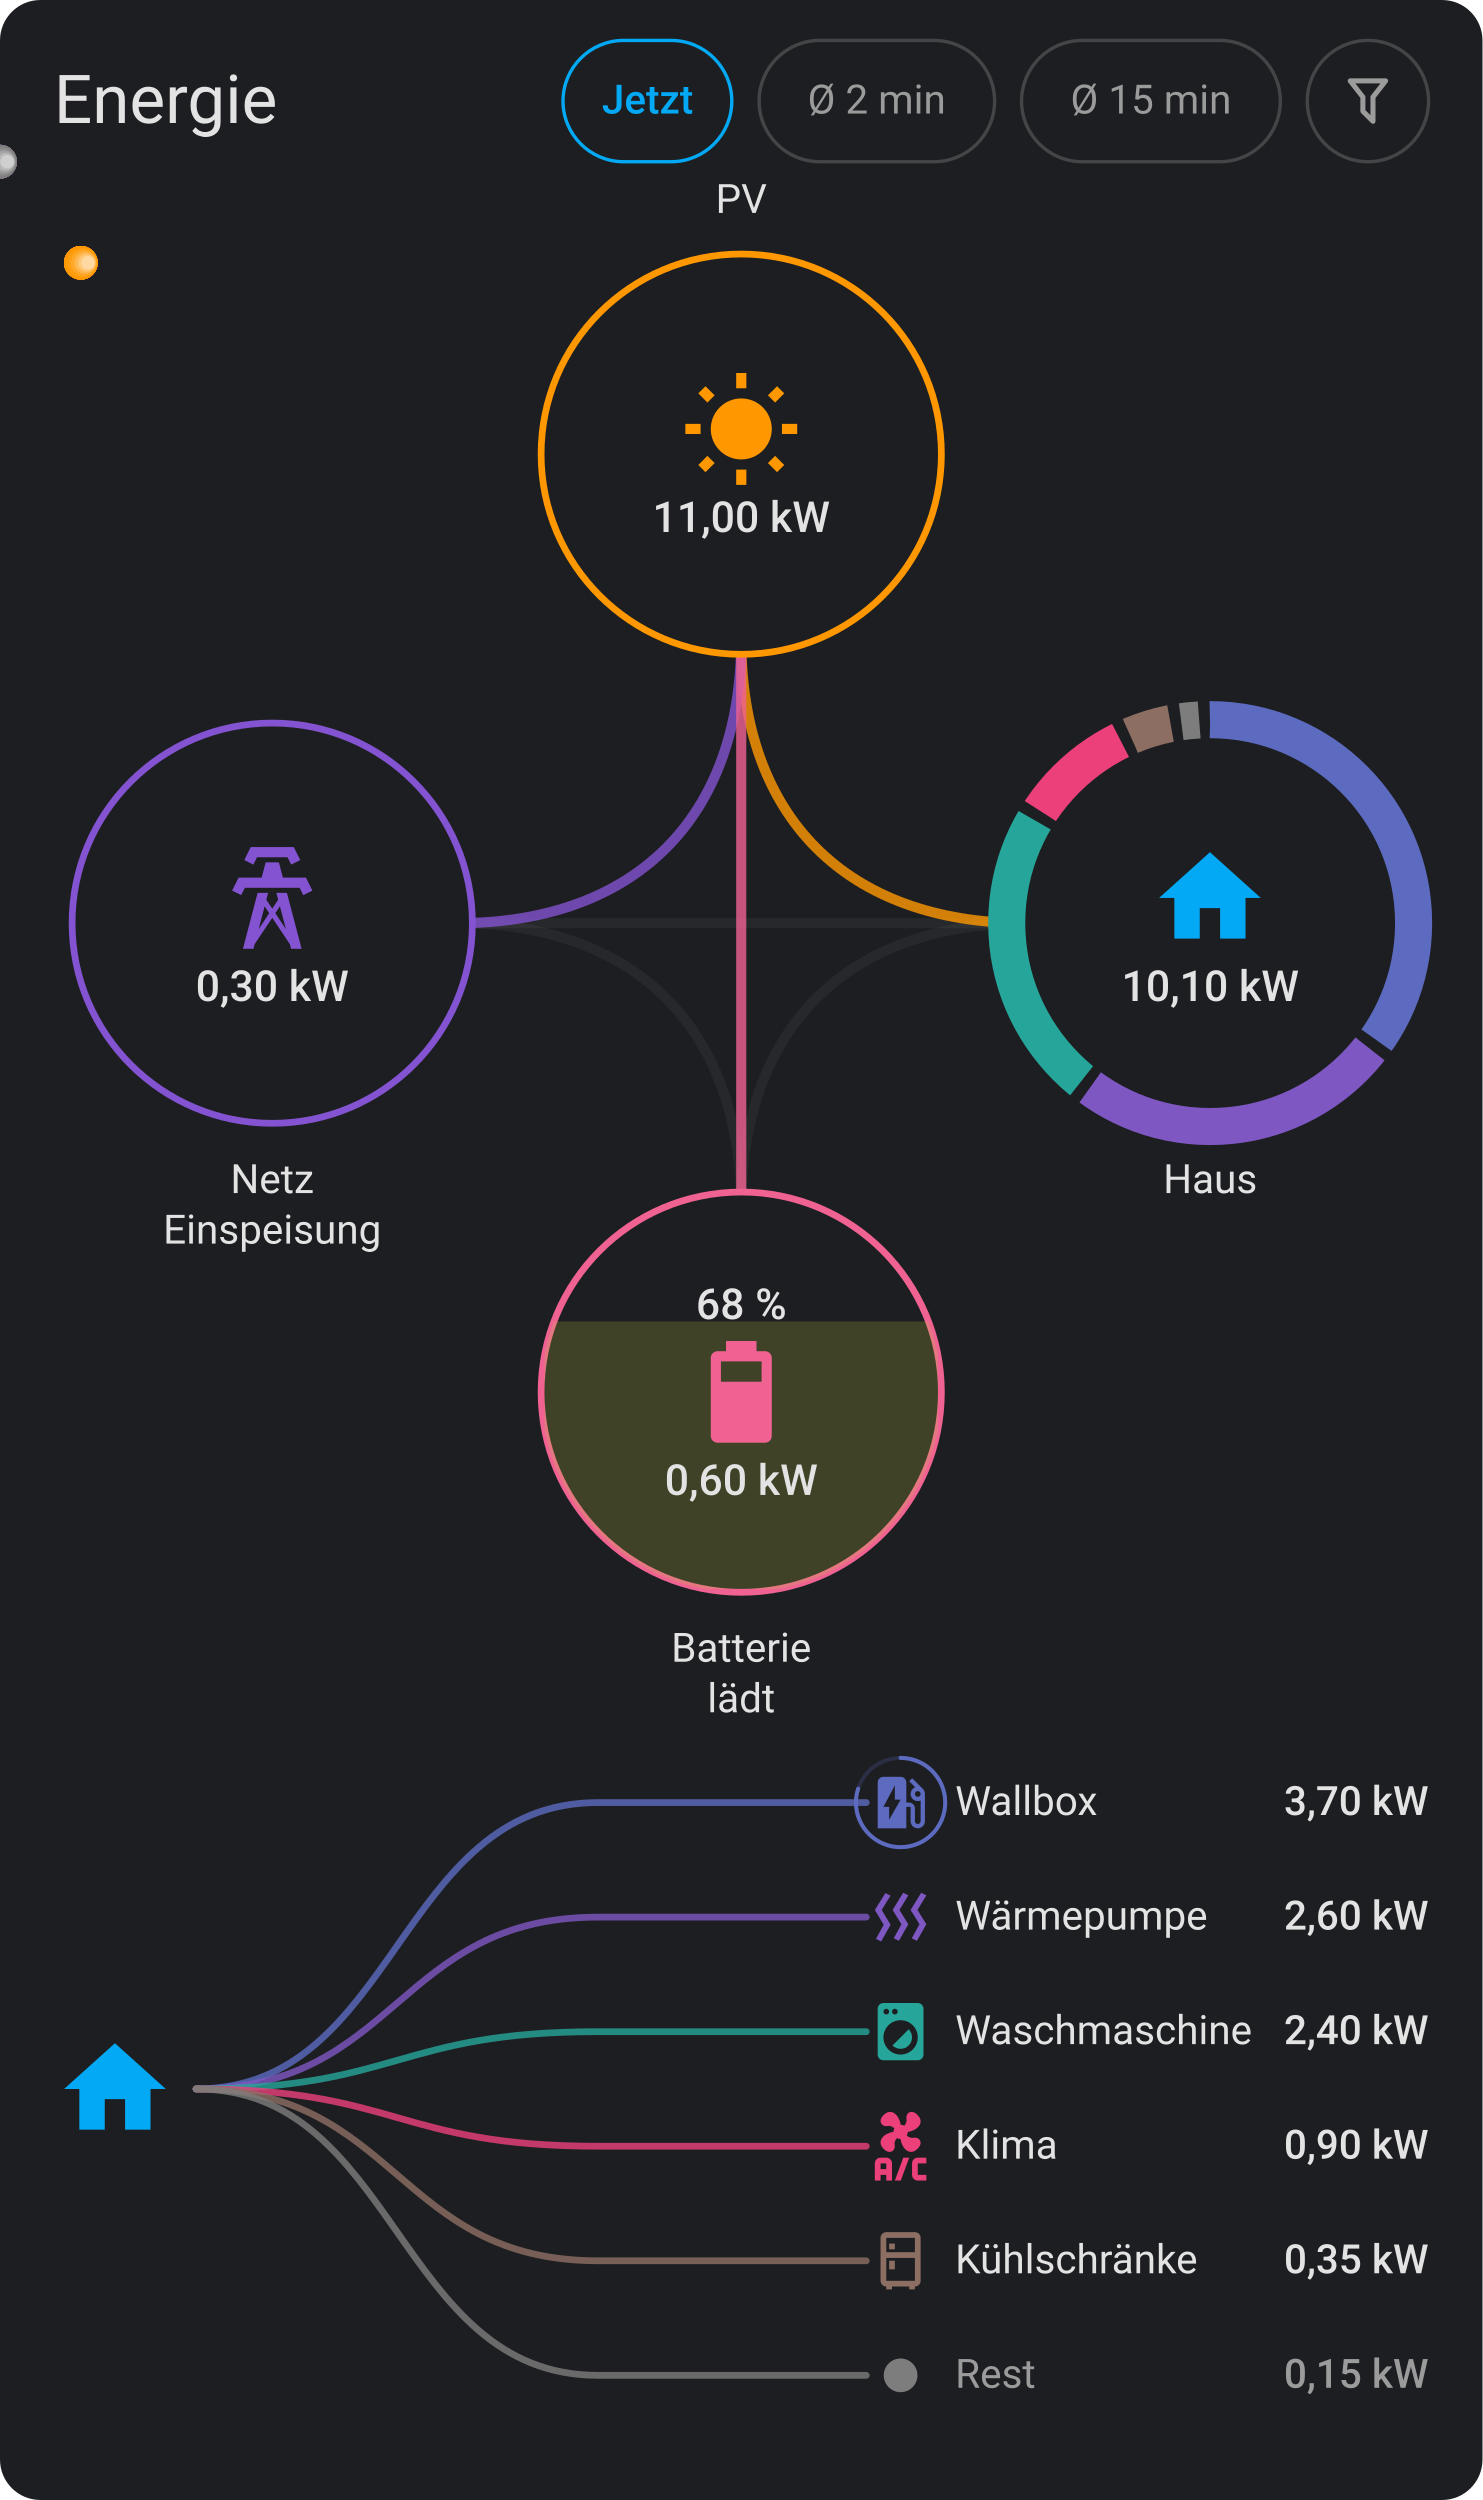
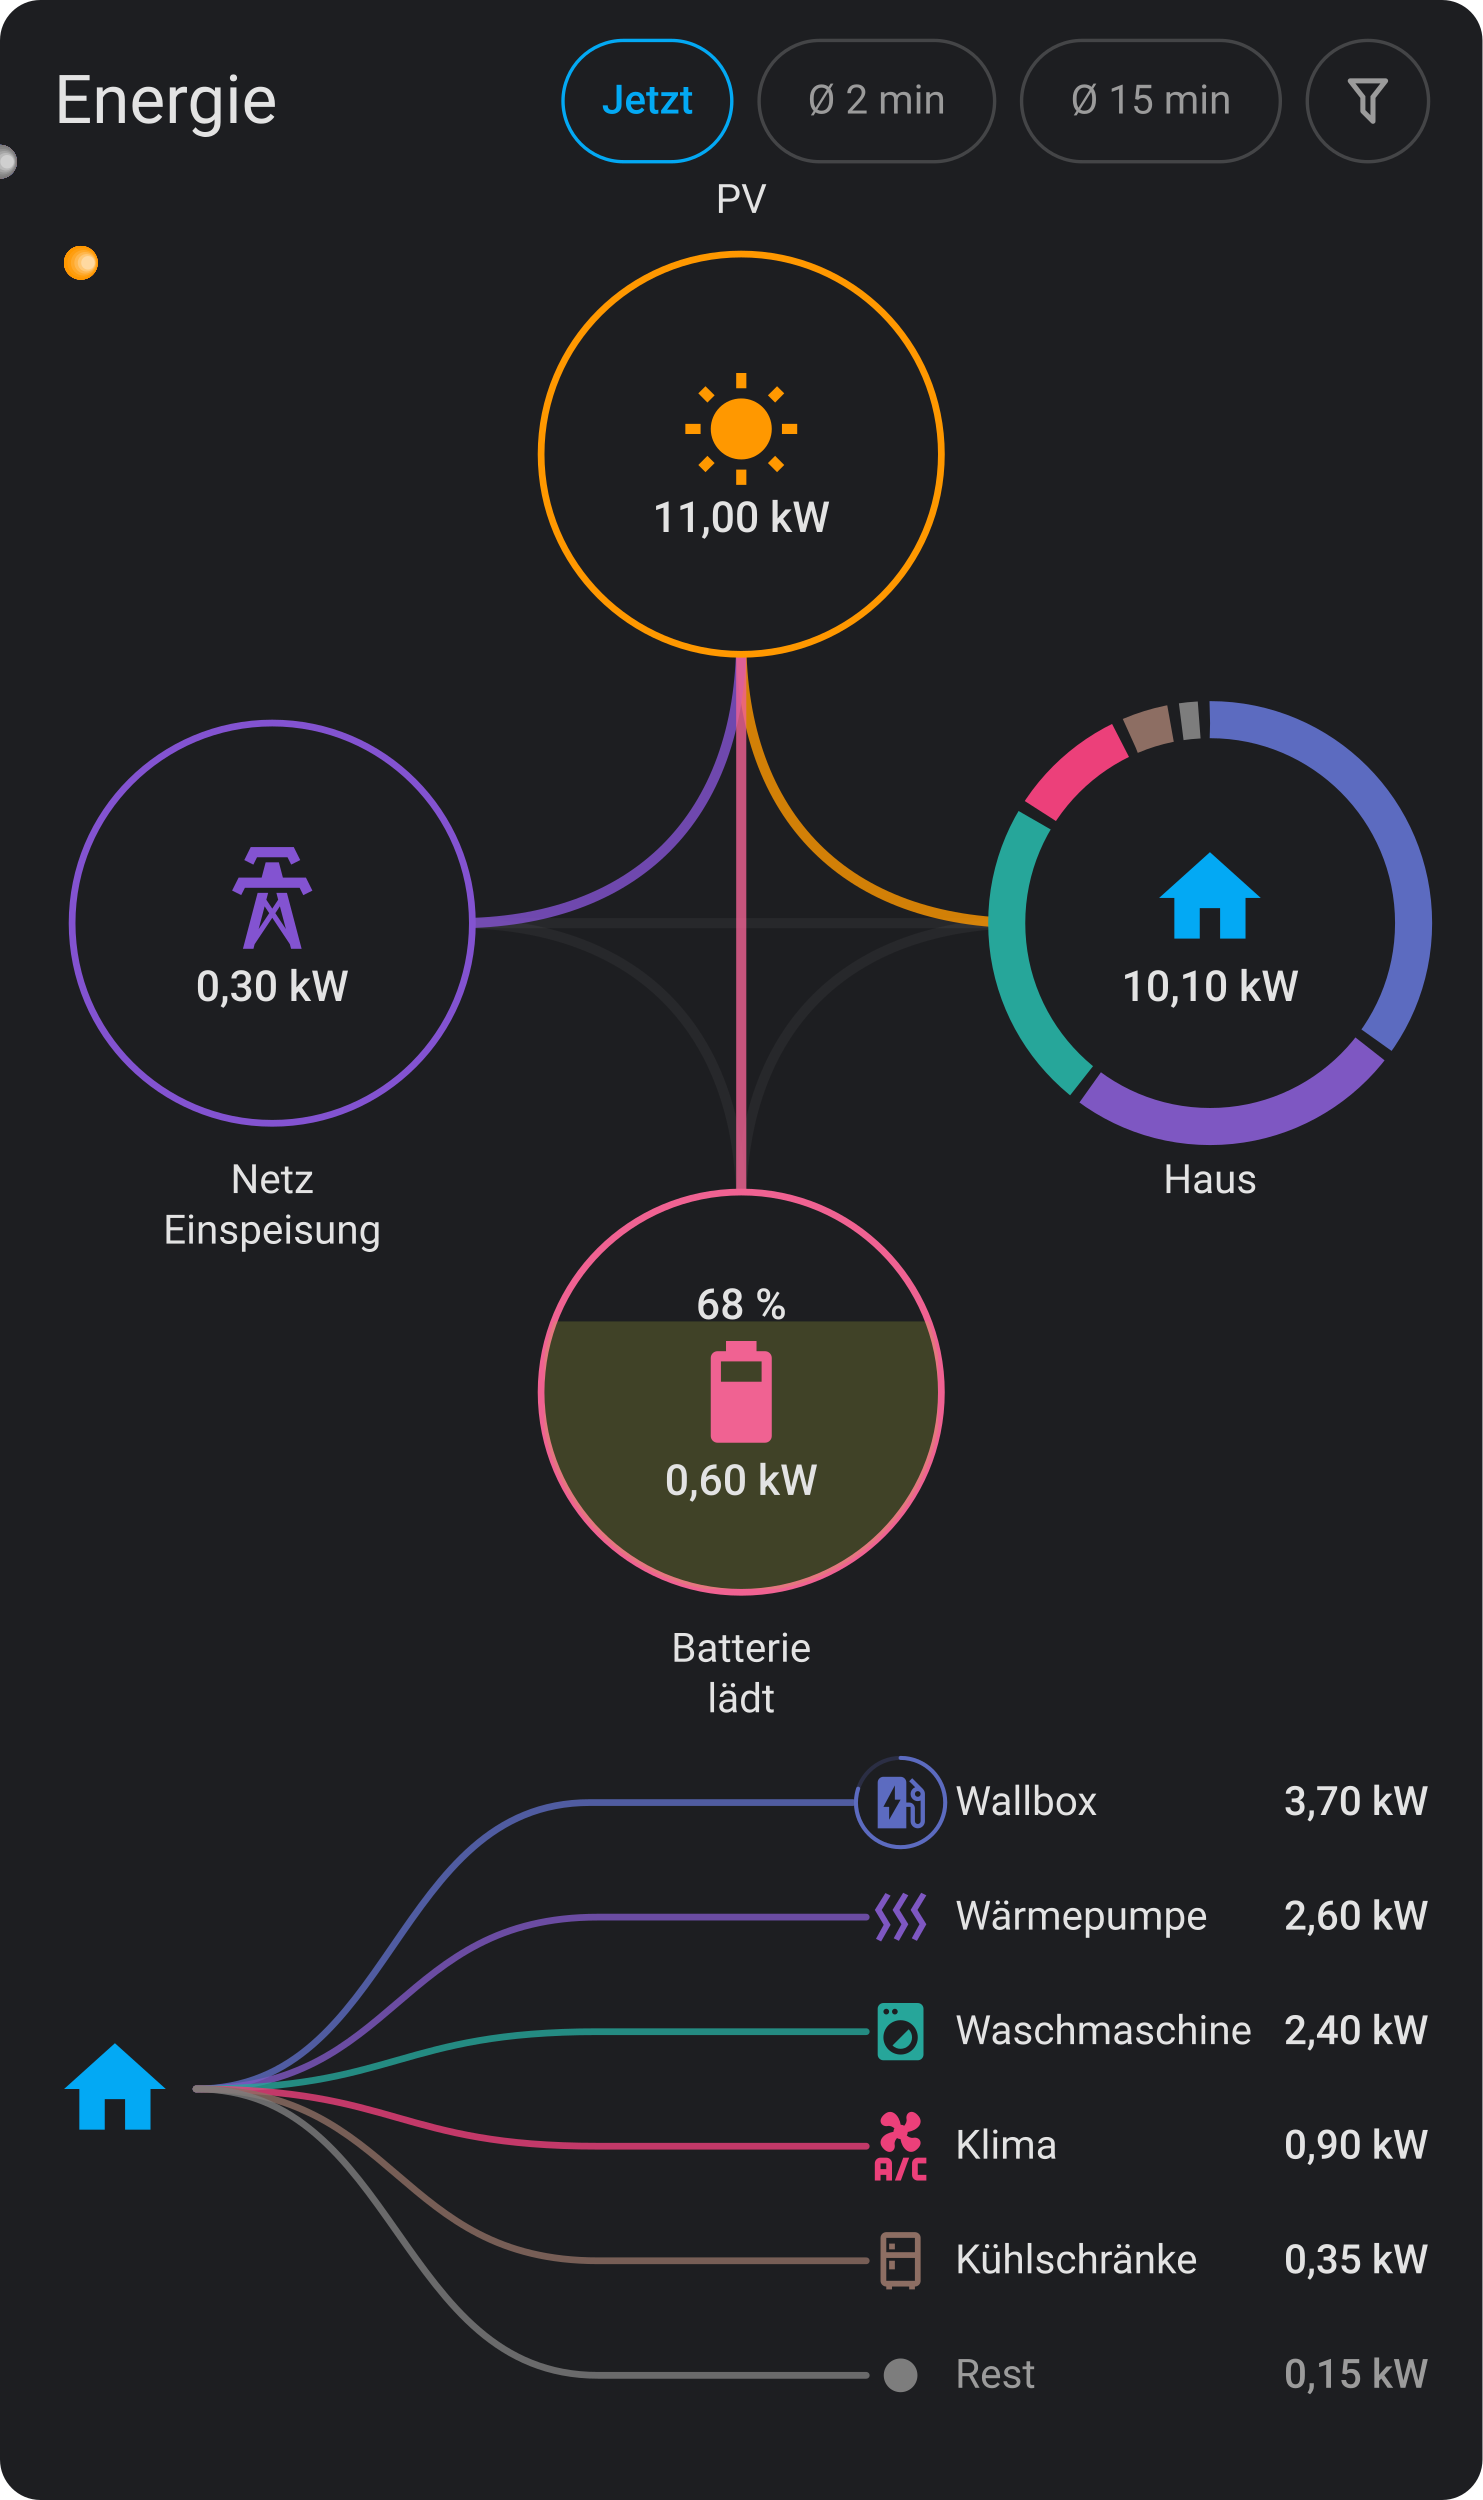
<svg xmlns="http://www.w3.org/2000/svg" xmlns:xlink="http://www.w3.org/1999/xlink" width="440" height="742" viewBox="0 0 440 742" role="img" aria-label="EnerLens Card">
  <rect x="0" y="0" width="440.0" height="742.0" rx="12" fill="rgb(29, 30, 33)" />
  <g transform="translate(24,78) scale(0.98)">
    <path d="M114,200 L286,200" fill="none" stroke="rgba(160, 160, 160, 0.3)" stroke-width="3.061px" stroke-linecap="round" opacity="0.25" />
    <path d="M114,200 C168,200 200,232 200,286" fill="none" stroke="rgba(160, 160, 160, 0.3)" stroke-width="3.061px" stroke-linecap="round" opacity="0.25" />
    <path d="M200,286 C200,232 232,200 286,200" fill="none" stroke="rgba(160, 160, 160, 0.3)" stroke-width="3.061px" stroke-linecap="round" opacity="0.25" />
    <path d="M200,114 C200,168 232,200 286,200" fill="none" stroke="rgb(255, 152, 0)" stroke-width="3.061px" stroke-linecap="round" opacity="0.8" />
    <path d="M200,114 C200,168 168,200 114,200" fill="none" stroke="rgb(131, 83, 209)" stroke-width="3.061px" stroke-linecap="round" opacity="0.8" />
    <path d="M200,114 L200,286" fill="none" stroke="rgb(240, 98, 146)" stroke-width="3.061px" stroke-linecap="round" opacity="0.8" />
    <g>
      <circle cx="0.00" r="5.10" fill="rgb(240, 98, 146)" />
      <circle cx="0.43" r="4.49" fill="rgb(243, 129, 168)" fill-opacity="0.316" />
      <circle cx="0.86" r="3.88" fill="rgb(246, 161, 190)" fill-opacity="0.316" />
      <circle cx="1.29" r="3.27" fill="rgb(249, 192, 211)" fill-opacity="0.316" />
      <circle cx="1.71" r="2.65" fill="rgb(252, 224, 233)" fill-opacity="0.316" />
      <circle cx="2.14" r="2.04" fill="rgb(255, 255, 255)" fill-opacity="0.316" />
-       <animateMotion dur="3.59s" repeatCount="indefinite" begin="-0.55s" path="M 200 114 L 200 286" rotate="auto" />
+       <animateMotion dur="3.59s" repeatCount="indefinite" begin="-0.63s" path="M 200 114 L 200 286" rotate="auto" />
    </g>
    <g>
      <circle cx="0.00" r="5.10" fill="rgb(131, 83, 209)" />
      <circle cx="0.43" r="4.49" fill="rgb(156, 117, 218)" fill-opacity="0.316" />
      <circle cx="0.86" r="3.88" fill="rgb(181, 152, 227)" fill-opacity="0.316" />
      <circle cx="1.29" r="3.27" fill="rgb(205, 186, 237)" fill-opacity="0.316" />
      <circle cx="1.71" r="2.65" fill="rgb(230, 221, 246)" fill-opacity="0.316" />
      <circle cx="2.14" r="2.04" fill="rgb(255, 255, 255)" fill-opacity="0.316" />
-       <animateMotion dur="4.50s" repeatCount="indefinite" begin="-0.55s" path="M 200 114 C 200 168 168 200 114 200" rotate="auto" />
-     </g>
-     <g>
-       <circle cx="0.00" r="5.10" fill="rgb(255, 152, 0)" />
-       <circle cx="0.43" r="4.49" fill="rgb(255, 173, 51)" fill-opacity="0.316" />
-       <circle cx="0.86" r="3.88" fill="rgb(255, 193, 102)" fill-opacity="0.316" />
-       <circle cx="1.29" r="3.27" fill="rgb(255, 214, 153)" fill-opacity="0.316" />
-       <circle cx="1.71" r="2.65" fill="rgb(255, 234, 204)" fill-opacity="0.316" />
-       <circle cx="2.14" r="2.04" fill="rgb(255, 255, 255)" fill-opacity="0.316" />
-       <animateMotion dur="1.10s" repeatCount="indefinite" begin="-0.55s" path="M 200 114 C 200 168 232 200 286 200" rotate="auto" />
-     </g>
-     <g>
-       <circle cx="0.00" r="5.10" fill="rgb(255, 152, 0)" />
-       <circle cx="0.43" r="4.49" fill="rgb(255, 173, 51)" fill-opacity="0.316" />
-       <circle cx="0.86" r="3.88" fill="rgb(255, 193, 102)" fill-opacity="0.316" />
-       <circle cx="1.29" r="3.27" fill="rgb(255, 214, 153)" fill-opacity="0.316" />
-       <circle cx="1.71" r="2.65" fill="rgb(255, 234, 204)" fill-opacity="0.316" />
-       <circle cx="2.14" r="2.04" fill="rgb(255, 255, 255)" fill-opacity="0.316" />
-       <animateMotion dur="1.10s" repeatCount="indefinite" begin="-0.77s" path="M 200 114 C 200 168 232 200 286 200" rotate="auto" />
-     </g>
-     <g>
-       <circle cx="0.00" r="5.10" fill="rgb(255, 152, 0)" />
-       <circle cx="0.43" r="4.49" fill="rgb(255, 173, 51)" fill-opacity="0.316" />
-       <circle cx="0.86" r="3.88" fill="rgb(255, 193, 102)" fill-opacity="0.316" />
-       <circle cx="1.29" r="3.27" fill="rgb(255, 214, 153)" fill-opacity="0.316" />
-       <circle cx="1.71" r="2.65" fill="rgb(255, 234, 204)" fill-opacity="0.316" />
-       <circle cx="2.14" r="2.04" fill="rgb(255, 255, 255)" fill-opacity="0.316" />
-       <animateMotion dur="1.10s" repeatCount="indefinite" begin="-0.99s" path="M 200 114 C 200 168 232 200 286 200" rotate="auto" />
-     </g>
-     <g>
-       <circle cx="0.00" r="5.10" fill="rgb(255, 152, 0)" />
-       <circle cx="0.43" r="4.49" fill="rgb(255, 173, 51)" fill-opacity="0.316" />
-       <circle cx="0.86" r="3.88" fill="rgb(255, 193, 102)" fill-opacity="0.316" />
-       <circle cx="1.29" r="3.27" fill="rgb(255, 214, 153)" fill-opacity="0.316" />
-       <circle cx="1.71" r="2.65" fill="rgb(255, 234, 204)" fill-opacity="0.316" />
-       <circle cx="2.14" r="2.04" fill="rgb(255, 255, 255)" fill-opacity="0.316" />
-       <animateMotion dur="1.10s" repeatCount="indefinite" begin="-0.11s" path="M 200 114 C 200 168 232 200 286 200" rotate="auto" />
-     </g>
-     <g>
-       <circle cx="0.00" r="5.10" fill="rgb(255, 152, 0)" />
-       <circle cx="0.43" r="4.49" fill="rgb(255, 173, 51)" fill-opacity="0.316" />
-       <circle cx="0.86" r="3.88" fill="rgb(255, 193, 102)" fill-opacity="0.316" />
-       <circle cx="1.29" r="3.27" fill="rgb(255, 214, 153)" fill-opacity="0.316" />
-       <circle cx="1.71" r="2.65" fill="rgb(255, 234, 204)" fill-opacity="0.316" />
-       <circle cx="2.14" r="2.04" fill="rgb(255, 255, 255)" fill-opacity="0.316" />
-       <animateMotion dur="1.10s" repeatCount="indefinite" begin="-0.33s" path="M 200 114 C 200 168 232 200 286 200" rotate="auto" />
+       <animateMotion dur="4.50s" repeatCount="indefinite" begin="-0.63s" path="M 200 114 C 200 168 168 200 114 200" rotate="auto" />
+     </g>
+     <g>
+       <circle cx="0.00" r="5.10" fill="rgb(255, 152, 0)" />
+       <circle cx="0.43" r="4.49" fill="rgb(255, 173, 51)" fill-opacity="0.316" />
+       <circle cx="0.86" r="3.88" fill="rgb(255, 193, 102)" fill-opacity="0.316" />
+       <circle cx="1.29" r="3.27" fill="rgb(255, 214, 153)" fill-opacity="0.316" />
+       <circle cx="1.71" r="2.65" fill="rgb(255, 234, 204)" fill-opacity="0.316" />
+       <circle cx="2.14" r="2.04" fill="rgb(255, 255, 255)" fill-opacity="0.316" />
+       <animateMotion dur="1.10s" repeatCount="indefinite" begin="-0.63s" path="M 200 114 C 200 168 232 200 286 200" rotate="auto" />
+     </g>
+     <g>
+       <circle cx="0.00" r="5.10" fill="rgb(255, 152, 0)" />
+       <circle cx="0.43" r="4.49" fill="rgb(255, 173, 51)" fill-opacity="0.316" />
+       <circle cx="0.86" r="3.88" fill="rgb(255, 193, 102)" fill-opacity="0.316" />
+       <circle cx="1.29" r="3.27" fill="rgb(255, 214, 153)" fill-opacity="0.316" />
+       <circle cx="1.71" r="2.65" fill="rgb(255, 234, 204)" fill-opacity="0.316" />
+       <circle cx="2.14" r="2.04" fill="rgb(255, 255, 255)" fill-opacity="0.316" />
+       <animateMotion dur="1.10s" repeatCount="indefinite" begin="-0.85s" path="M 200 114 C 200 168 232 200 286 200" rotate="auto" />
+     </g>
+     <g>
+       <circle cx="0.00" r="5.10" fill="rgb(255, 152, 0)" />
+       <circle cx="0.43" r="4.49" fill="rgb(255, 173, 51)" fill-opacity="0.316" />
+       <circle cx="0.86" r="3.88" fill="rgb(255, 193, 102)" fill-opacity="0.316" />
+       <circle cx="1.29" r="3.27" fill="rgb(255, 214, 153)" fill-opacity="0.316" />
+       <circle cx="1.71" r="2.65" fill="rgb(255, 234, 204)" fill-opacity="0.316" />
+       <circle cx="2.14" r="2.04" fill="rgb(255, 255, 255)" fill-opacity="0.316" />
+       <animateMotion dur="1.10s" repeatCount="indefinite" begin="-1.07s" path="M 200 114 C 200 168 232 200 286 200" rotate="auto" />
+     </g>
+     <g>
+       <circle cx="0.00" r="5.10" fill="rgb(255, 152, 0)" />
+       <circle cx="0.43" r="4.49" fill="rgb(255, 173, 51)" fill-opacity="0.316" />
+       <circle cx="0.86" r="3.88" fill="rgb(255, 193, 102)" fill-opacity="0.316" />
+       <circle cx="1.29" r="3.27" fill="rgb(255, 214, 153)" fill-opacity="0.316" />
+       <circle cx="1.71" r="2.65" fill="rgb(255, 234, 204)" fill-opacity="0.316" />
+       <circle cx="2.14" r="2.04" fill="rgb(255, 255, 255)" fill-opacity="0.316" />
+       <animateMotion dur="1.10s" repeatCount="indefinite" begin="-0.19s" path="M 200 114 C 200 168 232 200 286 200" rotate="auto" />
+     </g>
+     <g>
+       <circle cx="0.00" r="5.10" fill="rgb(255, 152, 0)" />
+       <circle cx="0.43" r="4.49" fill="rgb(255, 173, 51)" fill-opacity="0.316" />
+       <circle cx="0.86" r="3.88" fill="rgb(255, 193, 102)" fill-opacity="0.316" />
+       <circle cx="1.29" r="3.27" fill="rgb(255, 214, 153)" fill-opacity="0.316" />
+       <circle cx="1.71" r="2.65" fill="rgb(255, 234, 204)" fill-opacity="0.316" />
+       <circle cx="2.14" r="2.04" fill="rgb(255, 255, 255)" fill-opacity="0.316" />
+       <animateMotion dur="1.10s" repeatCount="indefinite" begin="-0.41s" path="M 200 114 C 200 168 232 200 286 200" rotate="auto" />
    </g>
  </g>
  <g transform="translate(0,48)">
-     <path id="line-sensor-wb" d="M58.2,572.0 C117.9,572.0 117.9,487.0 177.5,487.0 L257.1,487.0" fill="none" stroke="rgb(92, 107, 192)" stroke-width="2px" stroke-linecap="round" opacity="0.8" />
+     <path id="line-sensor-wb" d="M58.2,572.0 C116.7,572.0 116.7,487.0 175.1,487.0 L253.1,487.0" fill="none" stroke="rgb(92, 107, 192)" stroke-width="2px" stroke-linecap="round" opacity="0.8" />
    <g>
      <circle cx="0.00" r="5.00" fill="rgb(92, 107, 192)" />
      <circle cx="0.42" r="4.40" fill="rgb(125, 137, 205)" fill-opacity="0.316" />
      <circle cx="0.84" r="3.80" fill="rgb(157, 166, 217)" fill-opacity="0.316" />
      <circle cx="1.26" r="3.20" fill="rgb(190, 196, 230)" fill-opacity="0.316" />
      <circle cx="1.68" r="2.60" fill="rgb(222, 225, 242)" fill-opacity="0.316" />
      <circle cx="2.10" r="2.00" fill="rgb(255, 255, 255)" fill-opacity="0.316" />
-       <animateMotion dur="1.10s" repeatCount="indefinite" begin="-0.37s" rotate="auto">
+       <animateMotion dur="1.10s" repeatCount="indefinite" begin="-0.45s" rotate="auto">
        <mpath href="#line-sensor-wb" xlink:href="#line-sensor-wb" />
      </animateMotion>
    </g>
    <g>
      <circle cx="0.00" r="5.00" fill="rgb(92, 107, 192)" />
      <circle cx="0.42" r="4.40" fill="rgb(125, 137, 205)" fill-opacity="0.316" />
      <circle cx="0.84" r="3.80" fill="rgb(157, 166, 217)" fill-opacity="0.316" />
      <circle cx="1.26" r="3.20" fill="rgb(190, 196, 230)" fill-opacity="0.316" />
      <circle cx="1.68" r="2.60" fill="rgb(222, 225, 242)" fill-opacity="0.316" />
      <circle cx="2.10" r="2.00" fill="rgb(255, 255, 255)" fill-opacity="0.316" />
-       <animateMotion dur="1.10s" repeatCount="indefinite" begin="-0.64s" rotate="auto">
+       <animateMotion dur="1.10s" repeatCount="indefinite" begin="-0.72s" rotate="auto">
        <mpath href="#line-sensor-wb" xlink:href="#line-sensor-wb" />
      </animateMotion>
    </g>
    <g>
      <circle cx="0.00" r="5.00" fill="rgb(92, 107, 192)" />
      <circle cx="0.42" r="4.40" fill="rgb(125, 137, 205)" fill-opacity="0.316" />
      <circle cx="0.84" r="3.80" fill="rgb(157, 166, 217)" fill-opacity="0.316" />
      <circle cx="1.26" r="3.20" fill="rgb(190, 196, 230)" fill-opacity="0.316" />
      <circle cx="1.68" r="2.60" fill="rgb(222, 225, 242)" fill-opacity="0.316" />
      <circle cx="2.10" r="2.00" fill="rgb(255, 255, 255)" fill-opacity="0.316" />
-       <animateMotion dur="1.10s" repeatCount="indefinite" begin="-0.92s" rotate="auto">
+       <animateMotion dur="1.10s" repeatCount="indefinite" begin="-1.00s" rotate="auto">
        <mpath href="#line-sensor-wb" xlink:href="#line-sensor-wb" />
      </animateMotion>
    </g>
    <g>
      <circle cx="0.00" r="5.00" fill="rgb(92, 107, 192)" />
      <circle cx="0.42" r="4.40" fill="rgb(125, 137, 205)" fill-opacity="0.316" />
      <circle cx="0.84" r="3.80" fill="rgb(157, 166, 217)" fill-opacity="0.316" />
      <circle cx="1.26" r="3.20" fill="rgb(190, 196, 230)" fill-opacity="0.316" />
      <circle cx="1.68" r="2.60" fill="rgb(222, 225, 242)" fill-opacity="0.316" />
      <circle cx="2.10" r="2.00" fill="rgb(255, 255, 255)" fill-opacity="0.316" />
-       <animateMotion dur="1.10s" repeatCount="indefinite" begin="-1.19s" rotate="auto">
+       <animateMotion dur="1.10s" repeatCount="indefinite" begin="-1.27s" rotate="auto">
        <mpath href="#line-sensor-wb" xlink:href="#line-sensor-wb" />
      </animateMotion>
    </g>
    <path id="line-sensor-c1" d="M58.2,572.0 C117.9,572.0 117.9,521.0 177.5,521.0 L257.1,521.0" fill="none" stroke="rgb(126, 87, 194)" stroke-width="2px" stroke-linecap="round" opacity="0.8">
      <animate attributeName="d" values="M58.2,572.0 C117.9,572.0 117.9,521.0 177.5,521.0 L257.1,521.0;M58.2,572.0 C117.9,572.0 117.9,521.0 177.5,521.0 L257.1,521.0;M58.2,572.0 C117.9,572.0 117.9,521.0 177.5,521.0 L257.1,521.0;M58.2,572.0 C117.9,572.0 117.9,521.0 177.5,521.0 L257.1,521.0;M58.2,572.0 C117.9,572.0 117.9,555.0 177.5,555.0 L257.1,555.0;M58.2,572.0 C117.9,572.0 117.9,555.0 177.5,555.0 L257.1,555.0;M58.2,572.0 C117.9,572.0 117.9,521.0 177.5,521.0 L257.1,521.0;M58.2,572.0 C117.9,572.0 117.9,521.0 177.5,521.0 L257.1,521.0" keyTimes="0;0.208;0.258;0.542;0.592;0.875;0.925;1" calcMode="spline" keySplines="0 0 1 1;.4 0 .2 1;0 0 1 1;.4 0 .2 1;0 0 1 1;.4 0 .2 1;0 0 1 1" dur="12s" repeatCount="indefinite" />
    </path>
    <g>
      <circle cx="0.00" r="5.00" fill="rgb(126, 87, 194)" />
      <circle cx="0.42" r="4.40" fill="rgb(152, 121, 206)" fill-opacity="0.316" />
      <circle cx="0.84" r="3.80" fill="rgb(178, 154, 218)" fill-opacity="0.316" />
      <circle cx="1.26" r="3.20" fill="rgb(203, 188, 231)" fill-opacity="0.316" />
      <circle cx="1.68" r="2.60" fill="rgb(229, 221, 243)" fill-opacity="0.316" />
      <circle cx="2.10" r="2.00" fill="rgb(255, 255, 255)" fill-opacity="0.316" />
-       <animateMotion dur="1.10s" repeatCount="indefinite" begin="-0.37s" rotate="auto">
+       <animateMotion dur="1.10s" repeatCount="indefinite" begin="-0.45s" rotate="auto">
        <mpath href="#line-sensor-c1" xlink:href="#line-sensor-c1" />
      </animateMotion>
    </g>
    <g>
      <circle cx="0.00" r="5.00" fill="rgb(126, 87, 194)" />
      <circle cx="0.42" r="4.40" fill="rgb(152, 121, 206)" fill-opacity="0.316" />
      <circle cx="0.84" r="3.80" fill="rgb(178, 154, 218)" fill-opacity="0.316" />
      <circle cx="1.26" r="3.20" fill="rgb(203, 188, 231)" fill-opacity="0.316" />
      <circle cx="1.68" r="2.60" fill="rgb(229, 221, 243)" fill-opacity="0.316" />
      <circle cx="2.10" r="2.00" fill="rgb(255, 255, 255)" fill-opacity="0.316" />
-       <animateMotion dur="1.10s" repeatCount="indefinite" begin="-0.73s" rotate="auto">
+       <animateMotion dur="1.10s" repeatCount="indefinite" begin="-0.82s" rotate="auto">
        <mpath href="#line-sensor-c1" xlink:href="#line-sensor-c1" />
      </animateMotion>
    </g>
    <g>
      <circle cx="0.00" r="5.00" fill="rgb(126, 87, 194)" />
      <circle cx="0.42" r="4.40" fill="rgb(152, 121, 206)" fill-opacity="0.316" />
      <circle cx="0.84" r="3.80" fill="rgb(178, 154, 218)" fill-opacity="0.316" />
      <circle cx="1.26" r="3.20" fill="rgb(203, 188, 231)" fill-opacity="0.316" />
      <circle cx="1.68" r="2.60" fill="rgb(229, 221, 243)" fill-opacity="0.316" />
      <circle cx="2.10" r="2.00" fill="rgb(255, 255, 255)" fill-opacity="0.316" />
-       <animateMotion dur="1.10s" repeatCount="indefinite" begin="-1.10s" rotate="auto">
+       <animateMotion dur="1.10s" repeatCount="indefinite" begin="-1.18s" rotate="auto">
        <mpath href="#line-sensor-c1" xlink:href="#line-sensor-c1" />
      </animateMotion>
    </g>
    <path id="line-sensor-c2" d="M58.2,572.0 C117.9,572.0 117.9,555.0 177.5,555.0 L257.1,555.0" fill="none" stroke="rgb(38, 166, 154)" stroke-width="2px" stroke-linecap="round" opacity="0.8">
      <animate attributeName="d" values="M58.2,572.0 C117.9,572.0 117.9,555.0 177.5,555.0 L257.1,555.0;M58.2,572.0 C117.9,572.0 117.9,555.0 177.5,555.0 L257.1,555.0;M58.2,572.0 C117.9,572.0 117.9,555.0 177.5,555.0 L257.1,555.0;M58.2,572.0 C117.9,572.0 117.9,555.0 177.5,555.0 L257.1,555.0;M58.2,572.0 C117.9,572.0 117.9,521.0 177.5,521.0 L257.1,521.0;M58.2,572.0 C117.9,572.0 117.9,521.0 177.5,521.0 L257.1,521.0;M58.2,572.0 C117.9,572.0 117.9,555.0 177.5,555.0 L257.1,555.0;M58.2,572.0 C117.9,572.0 117.9,555.0 177.5,555.0 L257.1,555.0" keyTimes="0;0.208;0.258;0.542;0.592;0.875;0.925;1" calcMode="spline" keySplines="0 0 1 1;.4 0 .2 1;0 0 1 1;.4 0 .2 1;0 0 1 1;.4 0 .2 1;0 0 1 1" dur="12s" repeatCount="indefinite" />
    </path>
    <g>
      <circle cx="0.00" r="5.00" fill="rgb(38, 166, 154)" />
      <circle cx="0.42" r="4.40" fill="rgb(81, 184, 174)" fill-opacity="0.316" />
      <circle cx="0.84" r="3.80" fill="rgb(125, 202, 194)" fill-opacity="0.316" />
      <circle cx="1.26" r="3.20" fill="rgb(168, 219, 215)" fill-opacity="0.316" />
      <circle cx="1.68" r="2.60" fill="rgb(212, 237, 235)" fill-opacity="0.316" />
      <circle cx="2.10" r="2.00" fill="rgb(255, 255, 255)" fill-opacity="0.316" />
-       <animateMotion dur="1.10s" repeatCount="indefinite" begin="-0.37s" rotate="auto">
+       <animateMotion dur="1.10s" repeatCount="indefinite" begin="-0.45s" rotate="auto">
        <mpath href="#line-sensor-c2" xlink:href="#line-sensor-c2" />
      </animateMotion>
    </g>
    <g>
      <circle cx="0.00" r="5.00" fill="rgb(38, 166, 154)" />
      <circle cx="0.42" r="4.40" fill="rgb(81, 184, 174)" fill-opacity="0.316" />
      <circle cx="0.84" r="3.80" fill="rgb(125, 202, 194)" fill-opacity="0.316" />
      <circle cx="1.26" r="3.20" fill="rgb(168, 219, 215)" fill-opacity="0.316" />
      <circle cx="1.68" r="2.60" fill="rgb(212, 237, 235)" fill-opacity="0.316" />
      <circle cx="2.10" r="2.00" fill="rgb(255, 255, 255)" fill-opacity="0.316" />
-       <animateMotion dur="1.10s" repeatCount="indefinite" begin="-0.73s" rotate="auto">
+       <animateMotion dur="1.10s" repeatCount="indefinite" begin="-0.82s" rotate="auto">
        <mpath href="#line-sensor-c2" xlink:href="#line-sensor-c2" />
      </animateMotion>
    </g>
    <g>
      <circle cx="0.00" r="5.00" fill="rgb(38, 166, 154)" />
      <circle cx="0.42" r="4.40" fill="rgb(81, 184, 174)" fill-opacity="0.316" />
      <circle cx="0.84" r="3.80" fill="rgb(125, 202, 194)" fill-opacity="0.316" />
      <circle cx="1.26" r="3.20" fill="rgb(168, 219, 215)" fill-opacity="0.316" />
      <circle cx="1.68" r="2.60" fill="rgb(212, 237, 235)" fill-opacity="0.316" />
      <circle cx="2.10" r="2.00" fill="rgb(255, 255, 255)" fill-opacity="0.316" />
-       <animateMotion dur="1.10s" repeatCount="indefinite" begin="-1.10s" rotate="auto">
+       <animateMotion dur="1.10s" repeatCount="indefinite" begin="-1.18s" rotate="auto">
        <mpath href="#line-sensor-c2" xlink:href="#line-sensor-c2" />
      </animateMotion>
    </g>
    <path id="line-sensor-c3" d="M58.2,572.0 C117.9,572.0 117.9,589.0 177.5,589.0 L257.1,589.0" fill="none" stroke="rgb(236, 64, 122)" stroke-width="2px" stroke-linecap="round" opacity="0.8" />
    <g>
      <circle cx="0.00" r="5.00" fill="rgb(236, 64, 122)" />
      <circle cx="0.42" r="4.40" fill="rgb(240, 102, 149)" fill-opacity="0.316" />
      <circle cx="0.84" r="3.80" fill="rgb(244, 140, 175)" fill-opacity="0.316" />
      <circle cx="1.26" r="3.20" fill="rgb(247, 179, 202)" fill-opacity="0.316" />
      <circle cx="1.68" r="2.60" fill="rgb(251, 217, 228)" fill-opacity="0.316" />
      <circle cx="2.10" r="2.00" fill="rgb(255, 255, 255)" fill-opacity="0.316" />
-       <animateMotion dur="2.57s" repeatCount="indefinite" begin="-0.37s" rotate="auto">
+       <animateMotion dur="2.57s" repeatCount="indefinite" begin="-0.45s" rotate="auto">
        <mpath href="#line-sensor-c3" xlink:href="#line-sensor-c3" />
      </animateMotion>
    </g>
    <path id="line-sensor-c4" d="M58.2,572.0 C117.9,572.0 117.9,623.0 177.5,623.0 L257.1,623.0" fill="none" stroke="rgb(141, 110, 99)" stroke-width="2px" stroke-linecap="round" opacity="0.8" />
    <g>
      <circle cx="0.00" r="5.00" fill="rgb(141, 110, 99)" />
      <circle cx="0.42" r="4.40" fill="rgb(164, 139, 130)" fill-opacity="0.316" />
      <circle cx="0.84" r="3.80" fill="rgb(187, 168, 161)" fill-opacity="0.316" />
      <circle cx="1.26" r="3.20" fill="rgb(209, 197, 193)" fill-opacity="0.316" />
      <circle cx="1.68" r="2.60" fill="rgb(232, 226, 224)" fill-opacity="0.316" />
      <circle cx="2.10" r="2.00" fill="rgb(255, 255, 255)" fill-opacity="0.316" />
-       <animateMotion dur="4.44s" repeatCount="indefinite" begin="-0.37s" rotate="auto">
+       <animateMotion dur="4.44s" repeatCount="indefinite" begin="-0.45s" rotate="auto">
        <mpath href="#line-sensor-c4" xlink:href="#line-sensor-c4" />
      </animateMotion>
    </g>
    <path id="line--rest-" d="M58.2,572.0 C117.9,572.0 117.9,657.0 177.5,657.0 L257.1,657.0" fill="none" stroke="rgb(125, 125, 125)" stroke-width="2px" stroke-linecap="round" opacity="0.8" />
    <g>
      <circle cx="0.00" r="5.00" fill="rgb(125, 125, 125)" />
      <circle cx="0.42" r="4.40" fill="rgb(151, 151, 151)" fill-opacity="0.316" />
      <circle cx="0.84" r="3.80" fill="rgb(177, 177, 177)" fill-opacity="0.316" />
      <circle cx="1.26" r="3.20" fill="rgb(203, 203, 203)" fill-opacity="0.316" />
      <circle cx="1.68" r="2.60" fill="rgb(229, 229, 229)" fill-opacity="0.316" />
      <circle cx="2.10" r="2.00" fill="rgb(255, 255, 255)" fill-opacity="0.316" />
-       <animateMotion dur="4.50s" repeatCount="indefinite" begin="-0.37s" rotate="auto">
+       <animateMotion dur="4.50s" repeatCount="indefinite" begin="-0.45s" rotate="auto">
        <mpath href="#line--rest-" xlink:href="#line--rest-" />
      </animateMotion>
    </g>
  </g>
  <circle cx="220" cy="134.8" r="59.4" fill="rgb(29, 30, 33)" stroke="rgb(255, 152, 0)" stroke-width="2" />
  <g transform="translate(201.9,109.2) scale(1.5091)">
    <path d="M3.55 19.09L4.96 20.5L6.76 18.71L5.34 17.29M12 6C8.69 6 6 8.69 6 12S8.69 18 12 18 18 15.31 18 12C18 8.68 15.31 6 12 6M20 13H23V11H20M17.24 18.71L19.04 20.5L20.45 19.09L18.66 17.29M20.45 5L19.04 3.6L17.24 5.39L18.66 6.81M13 1H11V4H13M6.76 5.39L4.96 3.6L3.55 5L5.34 6.81L6.76 5.39M1 13H4V11H1M13 20H11V23H13" fill="rgb(255, 152, 0)" />
  </g>
  <text x="220" y="157.9" text-anchor="middle" font-size="12.7" font-weight="500" fill="rgb(227, 227, 227)" font-family="Roboto, system-ui, sans-serif" textLength="54.2" lengthAdjust="spacingAndGlyphs">11,00 kW</text>
  <text x="220" y="63.2" text-anchor="middle" font-size="12.0" font-weight="400" fill="rgb(227, 227, 227)" font-family="Roboto, system-ui, sans-serif" textLength="14.4" lengthAdjust="spacingAndGlyphs">PV</text>
  <circle cx="80.8" cy="274" r="59.4" fill="rgb(29, 30, 33)" stroke="rgb(131, 83, 209)" stroke-width="2" />
  <g transform="translate(62.7,248.4) scale(1.5091)">
    <path d="M8.28,5.45L6.5,4.55L7.76,2H16.23L17.5,4.55L15.72,5.44L15,4H9L8.28,5.45M18.62,8H14.09L13.3,5H10.7L9.91,8H5.38L4.1,10.55L5.89,11.44L6.62,10H17.38L18.1,11.45L19.89,10.56L18.62,8M17.77,22H15.7L15.46,21.1L12,15.9L8.53,21.1L8.3,22H6.23L9.12,11H11.19L10.83,12.35L12,14.1L13.16,12.35L12.81,11H14.88L17.77,22M11.4,15L10.5,13.65L9.32,18.13L11.4,15M14.68,18.12L13.5,13.64L12.6,15L14.68,18.12Z" fill="rgb(131, 83, 209)" />
  </g>
  <text x="80.8" y="297.1" text-anchor="middle" font-size="12.7" font-weight="500" fill="rgb(227, 227, 227)" font-family="Roboto, system-ui, sans-serif" textLength="46.9" lengthAdjust="spacingAndGlyphs">0,30 kW</text>
  <text x="80.8" y="354.1" text-anchor="middle" font-size="12.0" font-weight="400" fill="rgb(227, 227, 227)" font-family="Roboto, system-ui, sans-serif" textLength="25.7" lengthAdjust="spacingAndGlyphs">Netz</text>
  <text x="80.8" y="369.1" text-anchor="middle" font-size="12.0" font-weight="400" fill="rgb(227, 227, 227)" font-family="Roboto, system-ui, sans-serif" textLength="66.8" lengthAdjust="spacingAndGlyphs">Einspeisung</text>
  <circle cx="359.2" cy="274" r="59.4" fill="rgb(29, 30, 33)" stroke="rgba(0, 0, 0, 0)" stroke-width="2" />
  <g transform="translate(293.3,208.1) scale(1.3175)">
    <g transform="rotate(-90 50 50)">
      <circle cx="50" cy="50" r="45.83" fill="none" stroke="rgb(125, 125, 125)" stroke-width="8.35" stroke-dasharray="4.06 283.87" stroke-dashoffset="-281.43" stroke-linecap="butt" />
      <g transform="translate(50 50)">
        <g>
          <animateTransform attributeName="transform" type="scale" values="1.000 1.000;1.000 1.000;0.803 0.803;0.803 0.803;1.000 1.000" keyTimes="0;0.875;0.9;0.975;1" calcMode="spline" keySplines=".4 0 .2 1;.4 0 .2 1;.4 0 .2 1;.4 0 .2 1" dur="12s" repeatCount="indefinite" />
          <g transform="translate(-50 -50)">
            <circle cx="50" cy="50" r="45.83" fill="none" stroke="rgb(126, 87, 194)" stroke-width="8.35" stroke-dasharray="70.34 217.59" stroke-dashoffset="-102.55" stroke-linecap="butt">
              <animate attributeName="stroke-dasharray" values="70.34 217.59;70.34 217.59;97.40 190.53;97.40 190.53;56.81 231.12;56.81 231.12;70.34 217.59" keyTimes="0;0.208;0.333;0.542;0.667;0.875;1" calcMode="spline" keySplines="0 0 1 1;.4 0 .2 1;0 0 1 1;.4 0 .2 1;0 0 1 1;.4 0 .2 1" dur="12s" repeatCount="indefinite" />
              <animate attributeName="stroke-dashoffset" values="-102.55;-102.55;-102.55;-102.55;-183.45;-183.45;-102.55" keyTimes="0;0.208;0.333;0.542;0.667;0.875;1" calcMode="spline" keySplines="0 0 1 1;.4 0 .2 1;0 0 1 1;.4 0 .2 1;0 0 1 1;.4 0 .2 1" dur="12s" repeatCount="indefinite" />
            </circle>
          </g>
        </g>
      </g>
      <g transform="translate(50 50)">
        <g>
          <animateTransform attributeName="transform" type="scale" values="1.000 1.000;1.000 1.000;0.803 0.803;0.803 0.803;1.000 1.000;1.000 1.000" keyTimes="0;0.542;0.567;0.642;0.667;1" calcMode="spline" keySplines=".4 0 .2 1;.4 0 .2 1;.4 0 .2 1;.4 0 .2 1;.4 0 .2 1" dur="12s" repeatCount="indefinite" />
          <g transform="translate(-50 -50)">
            <circle cx="50" cy="50" r="45.83" fill="none" stroke="rgb(38, 166, 154)" stroke-width="8.35" stroke-dasharray="64.93 223.00" stroke-dashoffset="-175.34" stroke-linecap="butt">
              <animate attributeName="stroke-dasharray" values="64.93 223.00;64.93 223.00;37.88 250.05;37.88 250.05;78.46 209.47;78.46 209.47;64.93 223.00" keyTimes="0;0.208;0.333;0.542;0.667;0.875;1" calcMode="spline" keySplines="0 0 1 1;.4 0 .2 1;0 0 1 1;.4 0 .2 1;0 0 1 1;.4 0 .2 1" dur="12s" repeatCount="indefinite" />
              <animate attributeName="stroke-dashoffset" values="-175.34;-175.34;-202.39;-202.39;-102.55;-102.55;-175.34" keyTimes="0;0.208;0.333;0.542;0.667;0.875;1" calcMode="spline" keySplines="0 0 1 1;.4 0 .2 1;0 0 1 1;.4 0 .2 1;0 0 1 1;.4 0 .2 1" dur="12s" repeatCount="indefinite" />
            </circle>
          </g>
        </g>
      </g>
      <circle cx="50" cy="50" r="45.83" fill="none" stroke="rgb(236, 64, 122)" stroke-width="8.35" stroke-dasharray="24.35 263.58" stroke-dashoffset="-242.71" stroke-linecap="butt" />
      <circle cx="50" cy="50" r="45.83" fill="none" stroke="rgb(141, 110, 99)" stroke-width="8.35" stroke-dasharray="9.47 278.46" stroke-dashoffset="-269.51" stroke-linecap="butt" />
      <circle cx="50" cy="50" r="45.83" fill="none" stroke="rgb(92, 107, 192)" stroke-width="8.35" stroke-dasharray="100.10 187.83" stroke-dashoffset="0.00" stroke-linecap="butt" />
    </g>
  </g>
  <g transform="translate(341,248.4) scale(1.5091)">
    <path d="M10,20V14H14V20H19V12H22L12,3L2,12H5V20H10Z" fill="rgb(3, 169, 244)" />
  </g>
  <text x="359.2" y="297.1" text-anchor="middle" font-size="12.7" font-weight="500" fill="rgb(227, 227, 227)" font-family="Roboto, system-ui, sans-serif" textLength="54.2" lengthAdjust="spacingAndGlyphs">10,10 kW</text>
  <text x="359.2" y="354.1" text-anchor="middle" font-size="12.0" font-weight="400" fill="rgb(227, 227, 227)" font-family="Roboto, system-ui, sans-serif" textLength="28.6" lengthAdjust="spacingAndGlyphs">Haus</text>
  <circle cx="220" cy="413.2" r="59.4" fill="rgb(29, 30, 33)" stroke="rgb(240, 98, 146)" stroke-width="2" />
-   <clipPath id="socj882s">
+   <clipPath id="socq6gz6">
    <circle cx="220" cy="413.2" r="59.4" />
  </clipPath>
-   <rect clip-path="url(#socj882s)" x="161.6" y="392.2" width="116.8" height="79.4" fill="rgb(186, 196, 59)" opacity="0.22" />
+   <rect clip-path="url(#socq6gz6)" x="161.6" y="392.2" width="116.8" height="79.4" fill="rgb(186, 196, 59)" opacity="0.22" />
  <g transform="translate(201.9,395) scale(1.5091)">
    <path d="M16,10H8V6H16M16.67,4H15V2H9V4H7.33A1.33,1.33 0 0,0 6,5.33V20.67C6,21.4 6.6,22 7.33,22H16.67A1.33,1.33 0 0,0 18,20.67V5.33C18,4.6 17.4,4 16.67,4Z" fill="rgb(240, 98, 146)" />
  </g>
  <text x="220" y="391.5" text-anchor="middle" font-size="12.7" font-weight="500" fill="rgb(227, 227, 227)" font-family="Roboto, system-ui, sans-serif" textLength="28.4" lengthAdjust="spacingAndGlyphs">68 %</text>
  <text x="220" y="443.7" text-anchor="middle" font-size="12.7" font-weight="500" fill="rgb(227, 227, 227)" font-family="Roboto, system-ui, sans-serif" textLength="46.9" lengthAdjust="spacingAndGlyphs">0,60 kW</text>
  <text x="220" y="493.2" text-anchor="middle" font-size="12.0" font-weight="400" fill="rgb(227, 227, 227)" font-family="Roboto, system-ui, sans-serif" textLength="44.4" lengthAdjust="spacingAndGlyphs">Batterie</text>
  <text x="220" y="508.2" text-anchor="middle" font-size="12.0" font-weight="400" fill="rgb(227, 227, 227)" font-family="Roboto, system-ui, sans-serif" textLength="21.3" lengthAdjust="spacingAndGlyphs">lädt</text>
  <text x="16" y="36.5" text-anchor="start" font-size="20.0" font-weight="400" fill="rgb(227, 227, 227)" font-family="Roboto, system-ui, sans-serif" textLength="68.3" lengthAdjust="spacingAndGlyphs">Energie</text>
  <rect x="167.1" y="12" width="50.1" height="36.0" rx="18.0" ry="18.0" fill="rgba(0, 0, 0, 0)" stroke="rgb(3, 169, 244)" stroke-width="1" />
  <text x="192.2" y="33.7" text-anchor="middle" font-size="12.0" font-weight="500" fill="rgb(3, 169, 244)" font-family="Roboto, system-ui, sans-serif" textLength="24.1" lengthAdjust="spacingAndGlyphs">Jetzt</text>
  <rect x="225.3" y="12" width="69.9" height="36.0" rx="18.0" ry="18.0" fill="rgba(0, 0, 0, 0)" stroke="rgba(160, 160, 160, 0.3)" stroke-width="1" />
  <text x="260.2" y="33.7" text-anchor="middle" font-size="12.0" font-weight="400" fill="rgb(155, 155, 155)" font-family="Roboto, system-ui, sans-serif" textLength="43.9" lengthAdjust="spacingAndGlyphs">Ø 2 min</text>
  <rect x="303.2" y="12" width="76.8" height="36.0" rx="18.0" ry="18.0" fill="rgba(0, 0, 0, 0)" stroke="rgba(160, 160, 160, 0.3)" stroke-width="1" />
  <text x="341.6" y="33.7" text-anchor="middle" font-size="12.0" font-weight="400" fill="rgb(155, 155, 155)" font-family="Roboto, system-ui, sans-serif" textLength="50.8" lengthAdjust="spacingAndGlyphs">Ø 15 min</text>
  <rect x="388" y="12" width="36.0" height="36.0" rx="18.0" ry="18.0" fill="rgba(0, 0, 0, 0)" stroke="rgba(160, 160, 160, 0.3)" stroke-width="1" />
  <g transform="translate(397,21) scale(0.75)">
    <path d="M15,19.88C15.04,20.18 14.94,20.5 14.71,20.71C14.32,21.1 13.69,21.1 13.3,20.71L9.29,16.7C9.06,16.47 8.96,16.16 9,15.87V10.75L4.21,4.62C3.87,4.19 3.95,3.56 4.38,3.22C4.57,3.08 4.78,3 5,3V3H19V3C19.22,3 19.43,3.08 19.62,3.22C20.05,3.56 20.13,4.19 19.79,4.62L15,10.75V19.88M7.04,5L11,10.06V15.58L13,17.58V10.05L16.96,5H7.04Z" fill="rgb(155, 155, 155)" />
  </g>
  <g>
    <g transform="translate(253.1,520.8) scale(1.1829)">
      <circle cx="12" cy="12" r="11.2" fill="none" stroke="rgb(92, 107, 192)" stroke-width="1" stroke-opacity="0.22" />
      <circle cx="12" cy="12" r="11.2" fill="none" stroke="rgb(92, 107, 192)" stroke-width="1" stroke-opacity="1" stroke-dasharray="56.30 70.37" stroke-linecap="round" transform="rotate(-90 12 12)" />
    </g>
    <g transform="translate(257.1,524.8) scale(0.8496)">
      <path d="M19.77,7.23L19.78,7.22L16.06,3.5L15,4.56L17.11,6.67C16.17,7.03 15.5,7.93 15.5,9A2.5,2.5 0 0,0 18,11.5C18.36,11.5 18.69,11.42 19,11.29V18.5A1,1 0 0,1 18,19.5A1,1 0 0,1 17,18.5V14A2,2 0 0,0 15,12H14V5A2,2 0 0,0 12,3H6A2,2 0 0,0 4,5V21H14V13.5H15.5V18.5A2.5,2.5 0 0,0 18,21A2.5,2.5 0 0,0 20.5,18.5V9C20.5,8.31 20.22,7.68 19.77,7.23M18,10A1,1 0 0,1 17,9A1,1 0 0,1 18,8A1,1 0 0,1 19,9A1,1 0 0,1 18,10M8,18V13.5H6L10,6V11H12L8,18Z" fill="rgb(92, 107, 192)" />
    </g>
    <text x="283.5" y="538.7" text-anchor="start" font-size="12.0" font-weight="400" fill="rgb(227, 227, 227)" font-family="Roboto, system-ui, sans-serif" textLength="44.7" lengthAdjust="spacingAndGlyphs">Wallbox</text>
    <text x="424" y="538.7" text-anchor="end" font-size="12.0" font-weight="500" fill="rgb(227, 227, 227)" font-family="Roboto, system-ui, sans-serif" textLength="44.2" lengthAdjust="spacingAndGlyphs">3,70 kW</text>
  </g>
  <g>
    <animateTransform attributeName="transform" type="translate" values="0 0.0;0 0.0;0 0.0;0 0.0;0 34.0;0 34.0;0 0.0;0 0.0" keyTimes="0;0.208;0.258;0.542;0.592;0.875;0.925;1" calcMode="spline" keySplines="0 0 1 1;.4 0 .2 1;0 0 1 1;.4 0 .2 1;0 0 1 1;.4 0 .2 1;0 0 1 1" dur="12s" repeatCount="indefinite" />
    <g transform="translate(257.1,558.8) scale(0.8496)">
      <path d="M8.5 4.5L5.4 9.5L8.5 14.7L5.2 20.5L3.4 19.6L6.1 14.7L3 9.5L6.7 3.6L8.5 4.5M14.7 4.4L11.6 9.5L14.7 14.5L11.4 20.3L9.6 19.4L12.3 14.5L9.2 9.5L12.9 3.5L14.7 4.4M21 4.4L17.9 9.5L21 14.5L17.7 20.3L15.9 19.4L18.6 14.5L15.5 9.5L19.2 3.5L21 4.4" fill="rgb(126, 87, 194)" />
    </g>
    <text x="283.5" y="572.7" text-anchor="start" font-size="12.0" font-weight="400" fill="rgb(227, 227, 227)" font-family="Roboto, system-ui, sans-serif" textLength="80.4" lengthAdjust="spacingAndGlyphs">Wärmepumpe</text>
    <text x="424" y="572.7" text-anchor="end" font-size="12.0" font-weight="500" fill="rgb(227, 227, 227)" font-family="Roboto, system-ui, sans-serif" textLength="44.2" lengthAdjust="spacingAndGlyphs">2,60 kW<animate attributeName="opacity" values="1;1;0;0;0;0;1;1" keyTimes="0;0.208;0.258;0.542;0.592;0.875;0.925;1" calcMode="spline" keySplines="0 0 1 1;.4 0 .2 1;0 0 1 1;.4 0 .2 1;0 0 1 1;.4 0 .2 1;0 0 1 1" dur="12s" repeatCount="indefinite" />
    </text>
    <text x="424" y="572.7" text-anchor="end" font-size="12.0" font-weight="500" fill="rgb(227, 227, 227)" font-family="Roboto, system-ui, sans-serif" textLength="44.2" lengthAdjust="spacingAndGlyphs" opacity="0">3,60 kW<animate attributeName="opacity" values="0;0;1;1;0;0;0;0" keyTimes="0;0.208;0.258;0.542;0.592;0.875;0.925;1" calcMode="spline" keySplines="0 0 1 1;.4 0 .2 1;0 0 1 1;.4 0 .2 1;0 0 1 1;.4 0 .2 1;0 0 1 1" dur="12s" repeatCount="indefinite" />
    </text>
    <text x="424" y="572.7" text-anchor="end" font-size="12.0" font-weight="500" fill="rgb(227, 227, 227)" font-family="Roboto, system-ui, sans-serif" textLength="44.2" lengthAdjust="spacingAndGlyphs" opacity="0">2,10 kW<animate attributeName="opacity" values="0;0;0;0;1;1;0;0" keyTimes="0;0.208;0.258;0.542;0.592;0.875;0.925;1" calcMode="spline" keySplines="0 0 1 1;.4 0 .2 1;0 0 1 1;.4 0 .2 1;0 0 1 1;.4 0 .2 1;0 0 1 1" dur="12s" repeatCount="indefinite" />
    </text>
  </g>
  <g>
    <animateTransform attributeName="transform" type="translate" values="0 0.0;0 0.0;0 0.0;0 0.0;0 -34.0;0 -34.0;0 0.0;0 0.0" keyTimes="0;0.208;0.258;0.542;0.592;0.875;0.925;1" calcMode="spline" keySplines="0 0 1 1;.4 0 .2 1;0 0 1 1;.4 0 .2 1;0 0 1 1;.4 0 .2 1;0 0 1 1" dur="12s" repeatCount="indefinite" />
    <g transform="translate(257.1,592.8) scale(0.8496)">
      <path d="M14.83,11.17C16.39,12.73 16.39,15.27 14.83,16.83C13.27,18.39 10.73,18.39 9.17,16.83L14.83,11.17M6,2H18A2,2 0 0,1 20,4V20A2,2 0 0,1 18,22H6A2,2 0 0,1 4,20V4A2,2 0 0,1 6,2M7,4A1,1 0 0,0 6,5A1,1 0 0,0 7,6A1,1 0 0,0 8,5A1,1 0 0,0 7,4M10,4A1,1 0 0,0 9,5A1,1 0 0,0 10,6A1,1 0 0,0 11,5A1,1 0 0,0 10,4M12,8A6,6 0 0,0 6,14A6,6 0 0,0 12,20A6,6 0 0,0 18,14A6,6 0 0,0 12,8Z" fill="rgb(38, 166, 154)" />
    </g>
    <text x="283.5" y="606.7" text-anchor="start" font-size="12.0" font-weight="400" fill="rgb(227, 227, 227)" font-family="Roboto, system-ui, sans-serif" textLength="90.3" lengthAdjust="spacingAndGlyphs">Waschmaschine</text>
    <text x="424" y="606.7" text-anchor="end" font-size="12.0" font-weight="500" fill="rgb(227, 227, 227)" font-family="Roboto, system-ui, sans-serif" textLength="44.2" lengthAdjust="spacingAndGlyphs">2,40 kW<animate attributeName="opacity" values="1;1;0;0;0;0;1;1" keyTimes="0;0.208;0.258;0.542;0.592;0.875;0.925;1" calcMode="spline" keySplines="0 0 1 1;.4 0 .2 1;0 0 1 1;.4 0 .2 1;0 0 1 1;.4 0 .2 1;0 0 1 1" dur="12s" repeatCount="indefinite" />
    </text>
    <text x="424" y="606.7" text-anchor="end" font-size="12.0" font-weight="500" fill="rgb(227, 227, 227)" font-family="Roboto, system-ui, sans-serif" textLength="44.2" lengthAdjust="spacingAndGlyphs" opacity="0">1,40 kW<animate attributeName="opacity" values="0;0;1;1;0;0;0;0" keyTimes="0;0.208;0.258;0.542;0.592;0.875;0.925;1" calcMode="spline" keySplines="0 0 1 1;.4 0 .2 1;0 0 1 1;.4 0 .2 1;0 0 1 1;.4 0 .2 1;0 0 1 1" dur="12s" repeatCount="indefinite" />
    </text>
    <text x="424" y="606.7" text-anchor="end" font-size="12.0" font-weight="500" fill="rgb(227, 227, 227)" font-family="Roboto, system-ui, sans-serif" textLength="44.2" lengthAdjust="spacingAndGlyphs" opacity="0">2,90 kW<animate attributeName="opacity" values="0;0;0;0;1;1;0;0" keyTimes="0;0.208;0.258;0.542;0.592;0.875;0.925;1" calcMode="spline" keySplines="0 0 1 1;.4 0 .2 1;0 0 1 1;.4 0 .2 1;0 0 1 1;.4 0 .2 1;0 0 1 1" dur="12s" repeatCount="indefinite" />
    </text>
  </g>
  <g>
    <g transform="translate(257.1,626.8) scale(0.8496)">
      <path d="M6.59,0.66C8.93,-1.15 11.47,1.06 12.04,4.5C12.47,4.5 12.89,4.62 13.27,4.84C13.79,4.24 14.25,3.42 14.07,2.5C13.65,0.35 16.06,-1.39 18.35,1.58C20.16,3.92 17.95,6.46 14.5,7.03C14.5,7.46 14.39,7.89 14.16,8.27C14.76,8.78 15.58,9.24 16.5,9.06C18.63,8.64 20.38,11.04 17.41,13.34C15.07,15.15 12.53,12.94 11.96,9.5C11.53,9.5 11.11,9.37 10.74,9.15C10.22,9.75 9.75,10.58 9.93,11.5C10.35,13.64 7.94,15.39 5.65,12.42C3.83,10.07 6.05,7.53 9.5,6.97C9.5,6.54 9.63,6.12 9.85,5.74C9.25,5.23 8.43,4.76 7.5,4.94C5.37,5.36 3.62,2.96 6.59,0.66M5,16H7A2,2 0 0,1 9,18V24H7V22H5V24H3V18A2,2 0 0,1 5,16M5,18V20H7V18H5M12.93,16H15L12.07,24H10L12.93,16M18,16H21V18H18V22H21V24H18A2,2 0 0,1 16,22V18A2,2 0 0,1 18,16Z" fill="rgb(236, 64, 122)" />
    </g>
    <text x="283.5" y="640.7" text-anchor="start" font-size="12.0" font-weight="400" fill="rgb(227, 227, 227)" font-family="Roboto, system-ui, sans-serif" textLength="31.2" lengthAdjust="spacingAndGlyphs">Klima</text>
    <text x="424" y="640.7" text-anchor="end" font-size="12.0" font-weight="500" fill="rgb(227, 227, 227)" font-family="Roboto, system-ui, sans-serif" textLength="44.2" lengthAdjust="spacingAndGlyphs">0,90 kW</text>
  </g>
  <g>
    <g transform="translate(257.1,660.8) scale(0.8496)">
      <path d="M9,21V22H7V21A2,2 0 0,1 5,19V4A2,2 0 0,1 7,2H17A2,2 0 0,1 19,4V19A2,2 0 0,1 17,21V22H15V21H9M7,4V9H17V4H7M7,19H17V11H7V19M8,12H10V15H8V12M8,6H10V8H8V6Z" fill="rgb(141, 110, 99)" />
    </g>
    <text x="283.5" y="674.7" text-anchor="start" font-size="12.0" font-weight="400" fill="rgb(227, 227, 227)" font-family="Roboto, system-ui, sans-serif" textLength="75.9" lengthAdjust="spacingAndGlyphs">Kühlschränke</text>
    <text x="424" y="674.7" text-anchor="end" font-size="12.0" font-weight="500" fill="rgb(227, 227, 227)" font-family="Roboto, system-ui, sans-serif" textLength="44.2" lengthAdjust="spacingAndGlyphs">0,35 kW</text>
  </g>
  <g>
    <circle cx="267.3" cy="705" r="5" fill="rgb(125, 125, 125)" />
    <text x="283.5" y="708.7" text-anchor="start" font-size="12.0" font-weight="400" fill="rgb(155, 155, 155)" font-family="Roboto, system-ui, sans-serif" textLength="24.1" lengthAdjust="spacingAndGlyphs">Rest</text>
    <text x="424" y="708.7" text-anchor="end" font-size="12.0" font-weight="500" fill="rgb(155, 155, 155)" font-family="Roboto, system-ui, sans-serif" textLength="44.2" lengthAdjust="spacingAndGlyphs">0,15 kW</text>
  </g>
  <g transform="translate(16,601.9) scale(1.5091)">
    <path d="M10,20V14H14V20H19V12H22L12,3L2,12H5V20H10Z" fill="rgb(3, 169, 244)" />
  </g>
</svg>
